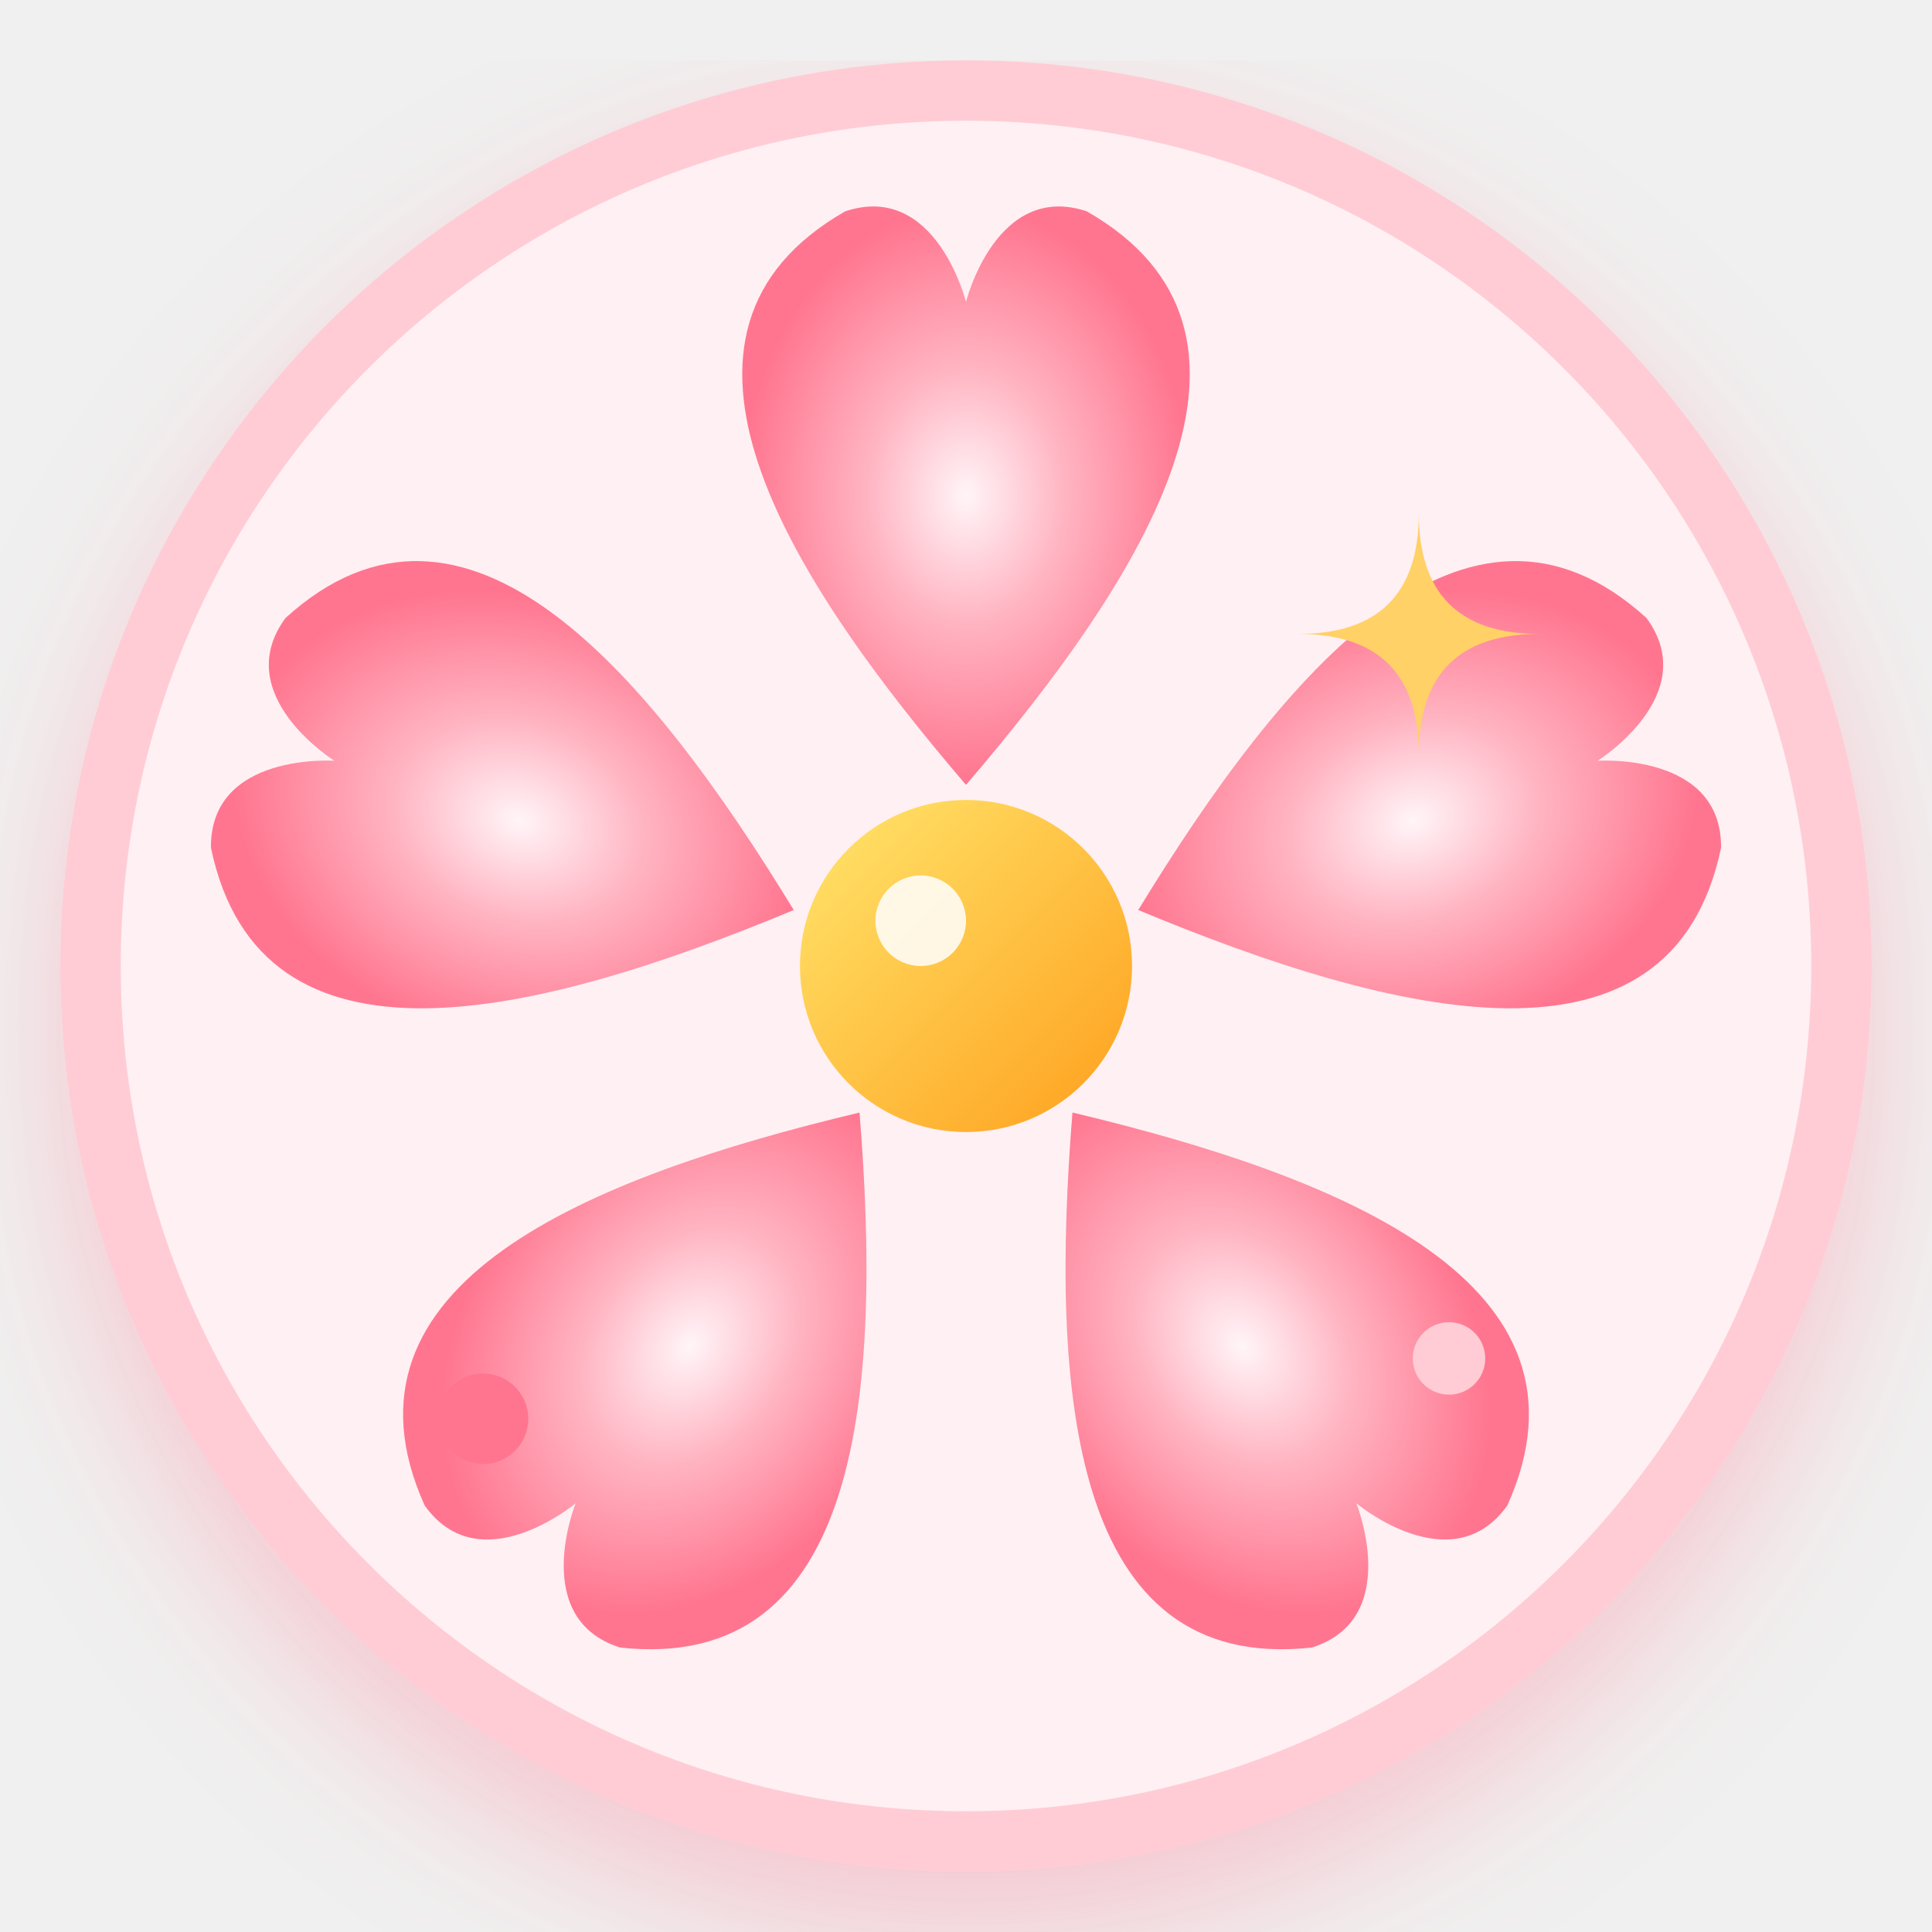
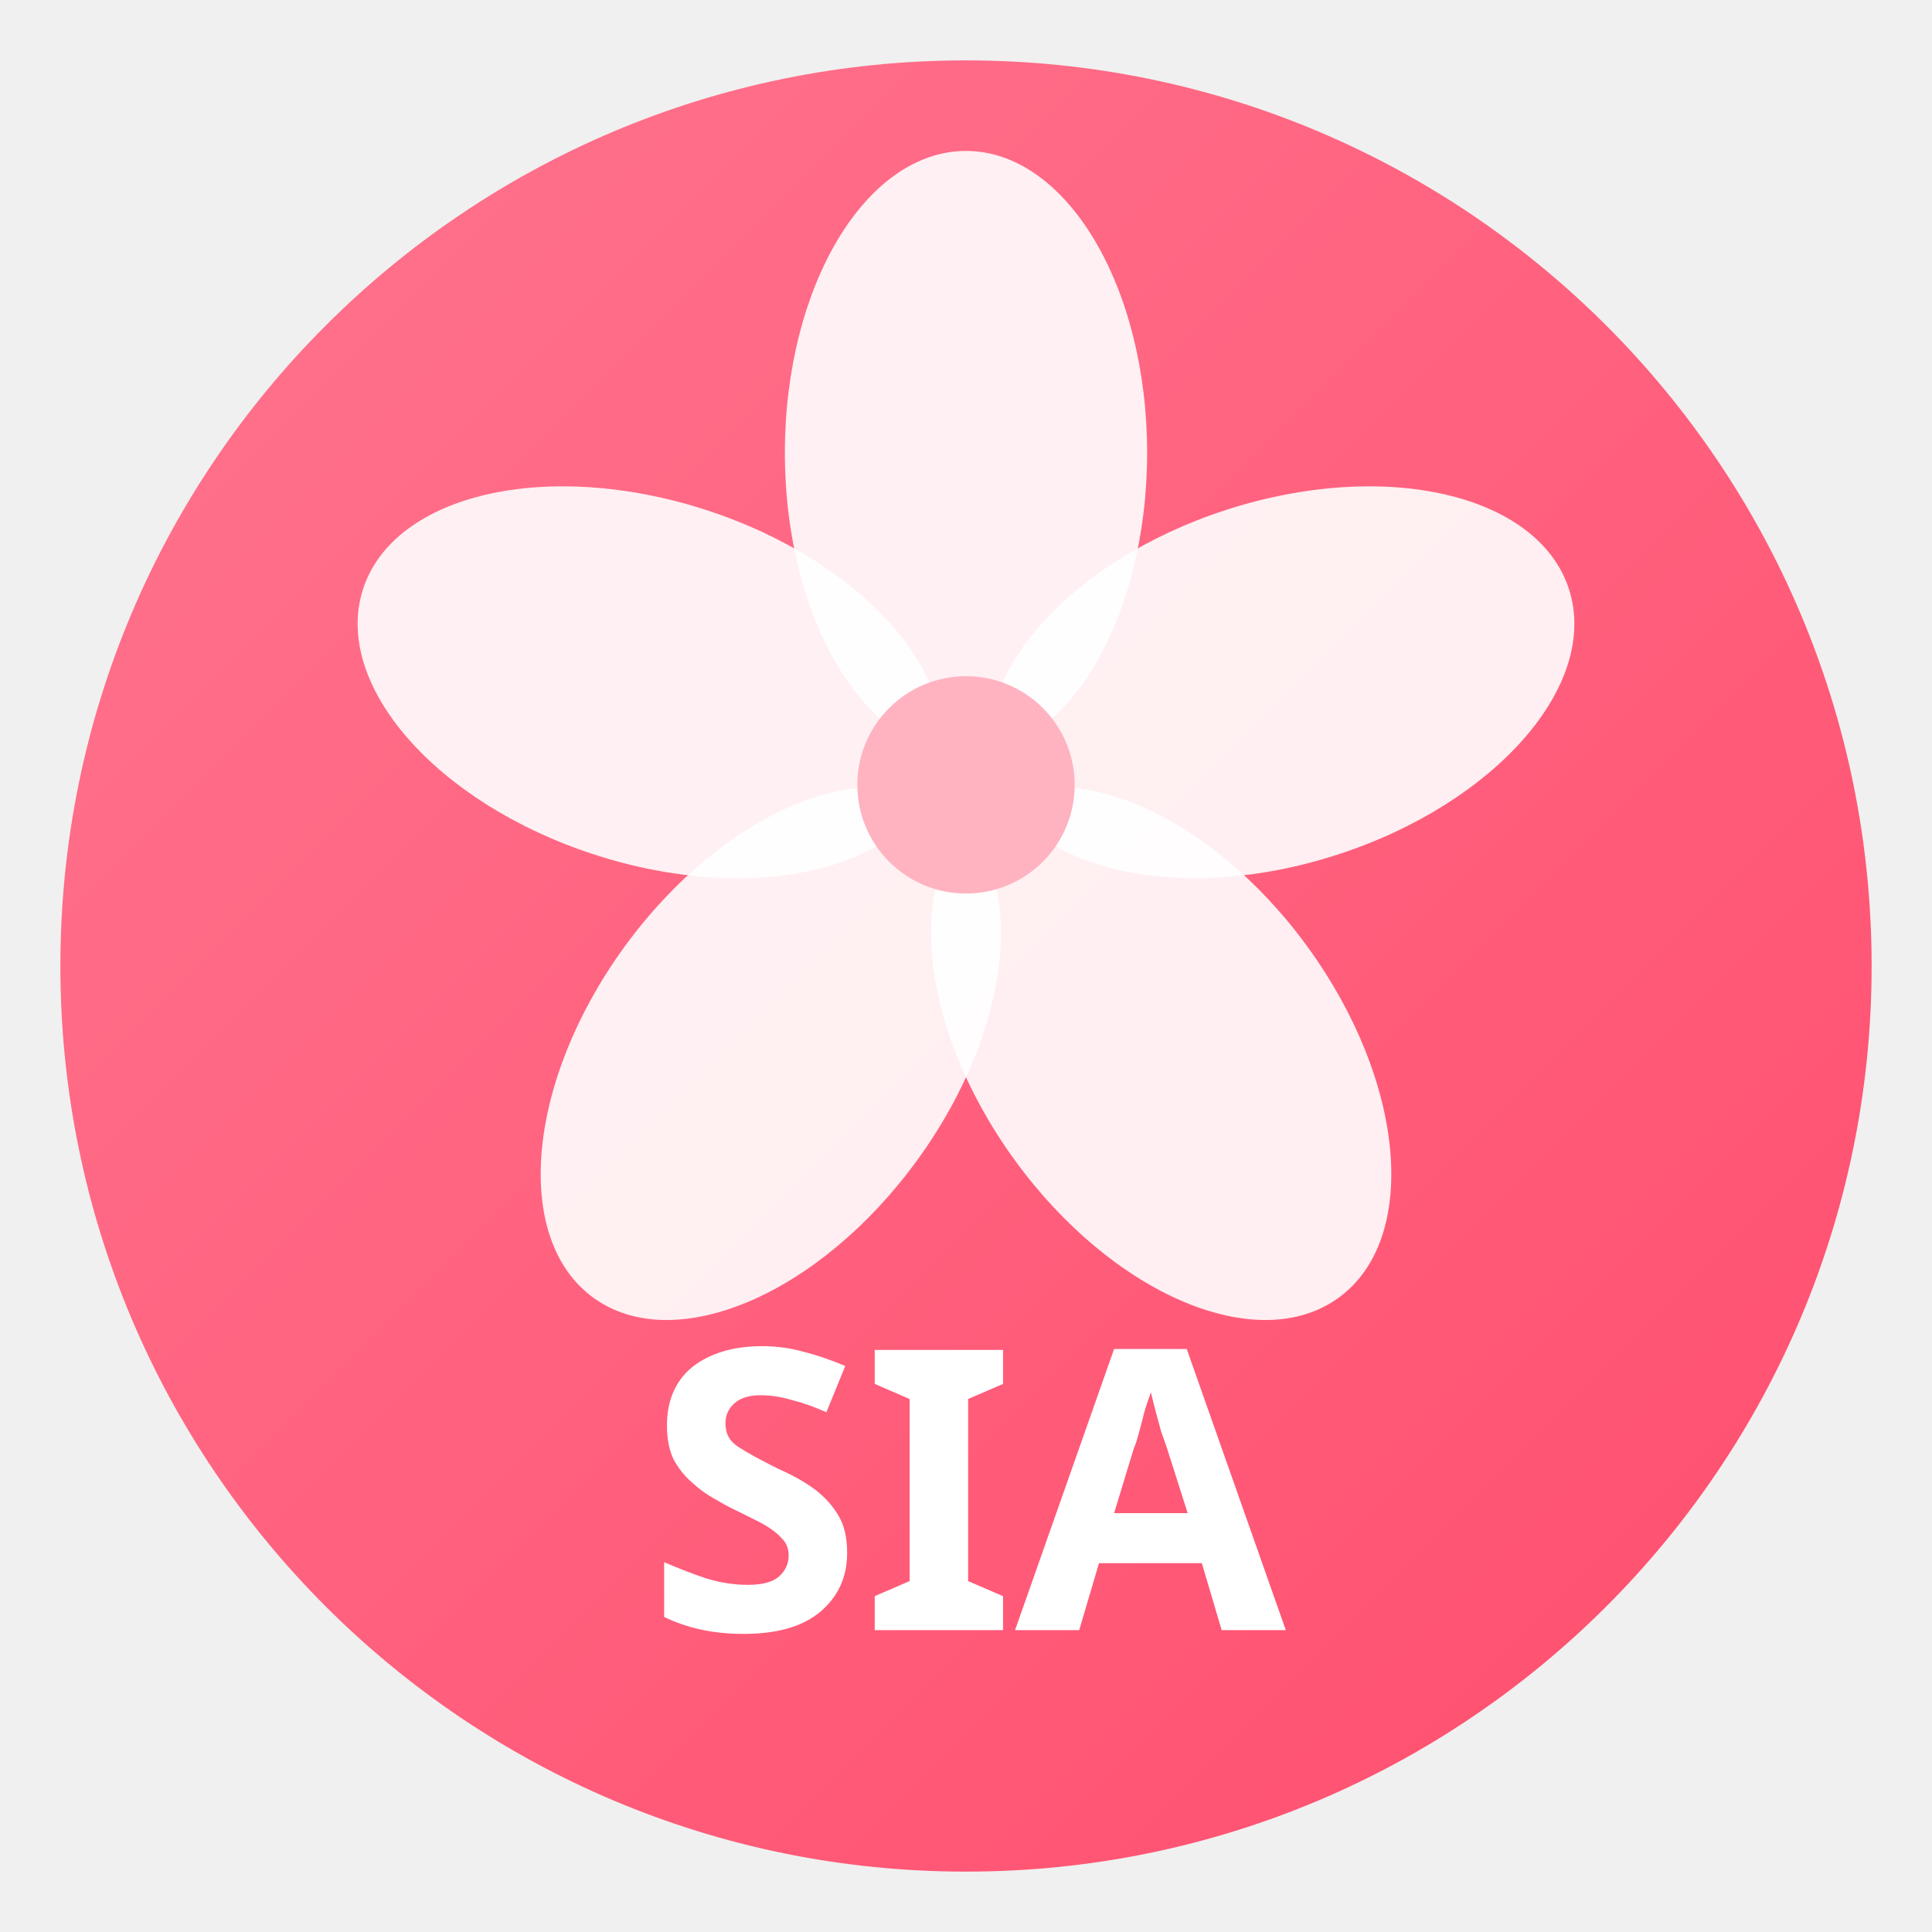
- <svg xmlns="http://www.w3.org/2000/svg" viewBox="0 0 64 64">
+ <svg xmlns="http://www.w3.org/2000/svg" viewBox="0 0 32 32" width="32" height="32">
  <defs>
-     <radialGradient id="sakuraGrad" cx="50%" cy="50%" r="50%">
-       <stop offset="0%" stop-color="#fff5f8" />
-       <stop offset="45%" stop-color="#ffb3c1" />
-       <stop offset="100%" stop-color="#ff758f" />
-     </radialGradient>
-     <linearGradient id="centerGrad" x1="0%" y1="0%" x2="100%" y2="100%">
-       <stop offset="0%" stop-color="#ffe66d" />
-       <stop offset="100%" stop-color="#ff9f1c" />
+     <linearGradient id="fg" x1="0%" y1="0%" x2="100%" y2="100%">
+       <stop offset="0%" style="stop-color:#ff758f" />
+       <stop offset="100%" style="stop-color:#ff4d6d" />
    </linearGradient>
-     <filter id="softGlow" x="-20%" y="-20%" width="140%" height="140%">
-       <feDropShadow dx="0" dy="2" stdDeviation="2.5" flood-color="#ff758f" flood-opacity="0.35" />
-     </filter>
  </defs>
-   <circle cx="32" cy="32" r="29" fill="#fff0f3" stroke="#ffccd5" stroke-width="2" filter="url(#softGlow)" />
-   <g transform="translate(32, 32)">
-     <path d="M 0 -6 C -6 -13 -11 -21 -4 -25 C -1 -26 0 -22 0 -22 C 0 -22 1 -26 4 -25 C 11 -21 6 -13 0 -6 Z" fill="url(#sakuraGrad)" />
-     <g transform="rotate(72)">
-       <path d="M 0 -6 C -6 -13 -11 -21 -4 -25 C -1 -26 0 -22 0 -22 C 0 -22 1 -26 4 -25 C 11 -21 6 -13 0 -6 Z" fill="url(#sakuraGrad)" />
-     </g>
-     <g transform="rotate(144)">
-       <path d="M 0 -6 C -6 -13 -11 -21 -4 -25 C -1 -26 0 -22 0 -22 C 0 -22 1 -26 4 -25 C 11 -21 6 -13 0 -6 Z" fill="url(#sakuraGrad)" />
-     </g>
-     <g transform="rotate(216)">
-       <path d="M 0 -6 C -6 -13 -11 -21 -4 -25 C -1 -26 0 -22 0 -22 C 0 -22 1 -26 4 -25 C 11 -21 6 -13 0 -6 Z" fill="url(#sakuraGrad)" />
-     </g>
-     <g transform="rotate(288)">
-       <path d="M 0 -6 C -6 -13 -11 -21 -4 -25 C -1 -26 0 -22 0 -22 C 0 -22 1 -26 4 -25 C 11 -21 6 -13 0 -6 Z" fill="url(#sakuraGrad)" />
-     </g>
-     <circle cx="0" cy="0" r="5.5" fill="url(#centerGrad)" />
-     <circle cx="-1.5" cy="-1.5" r="1.5" fill="#ffffff" opacity="0.85" />
-     <path d="M 15 -15 Q 15 -11 19 -11 Q 15 -11 15 -7 Q 15 -11 11 -11 Q 15 -11 15 -15 Z" fill="#ffd166" />
-     <circle cx="-16" cy="15" r="1.5" fill="#ff758f" />
-     <circle cx="16" cy="13" r="1.2" fill="#ffccd5" />
+   <circle cx="16" cy="16" r="15" fill="url(#fg)" />
+   <g transform="translate(16,13)">
+     <ellipse cx="0" cy="-5.5" rx="3" ry="5" fill="#fff" opacity="0.9" transform="rotate(0)" />
+     <ellipse cx="0" cy="-5.5" rx="3" ry="5" fill="#fff" opacity="0.9" transform="rotate(72)" />
+     <ellipse cx="0" cy="-5.5" rx="3" ry="5" fill="#fff" opacity="0.9" transform="rotate(144)" />
+     <ellipse cx="0" cy="-5.5" rx="3" ry="5" fill="#fff" opacity="0.9" transform="rotate(216)" />
+     <ellipse cx="0" cy="-5.5" rx="3" ry="5" fill="#fff" opacity="0.9" transform="rotate(288)" />
+     <circle cx="0" cy="0" r="1.8" fill="#ffb3c1" />
  </g>
+   <text x="16" y="27" text-anchor="middle" font-family="sans-serif" font-size="6.5" font-weight="900" fill="#fff">SIA</text>
</svg>
